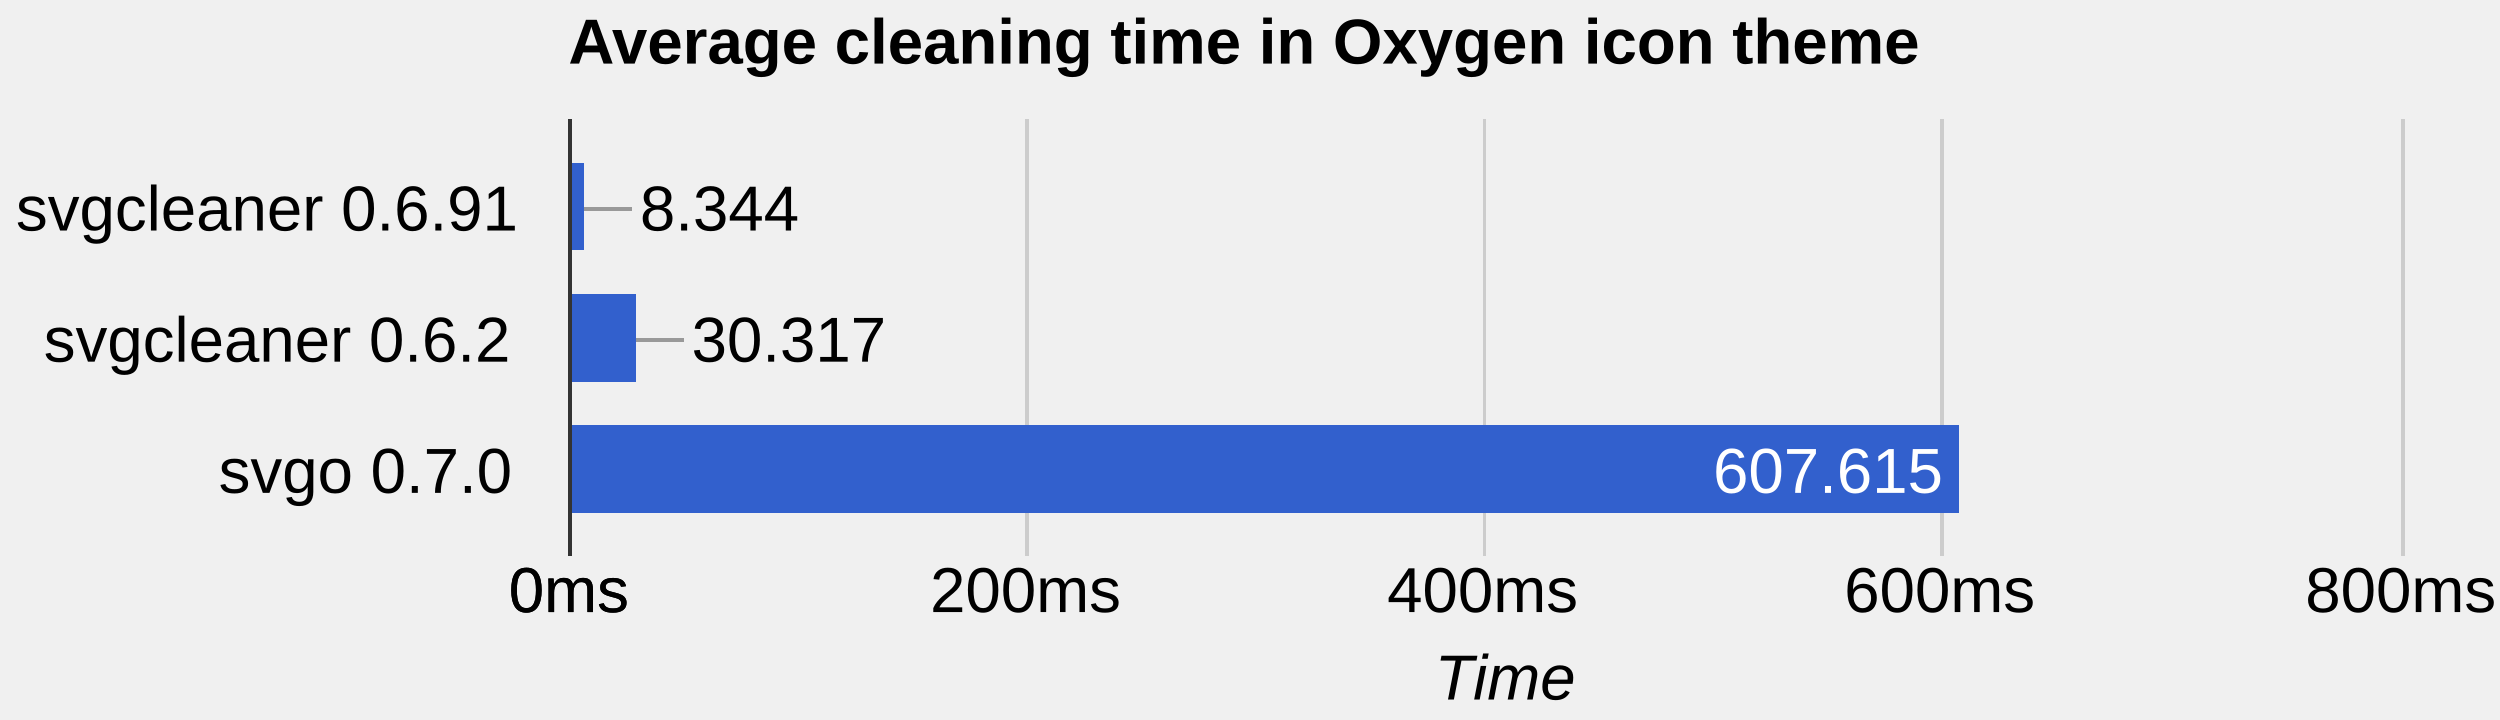
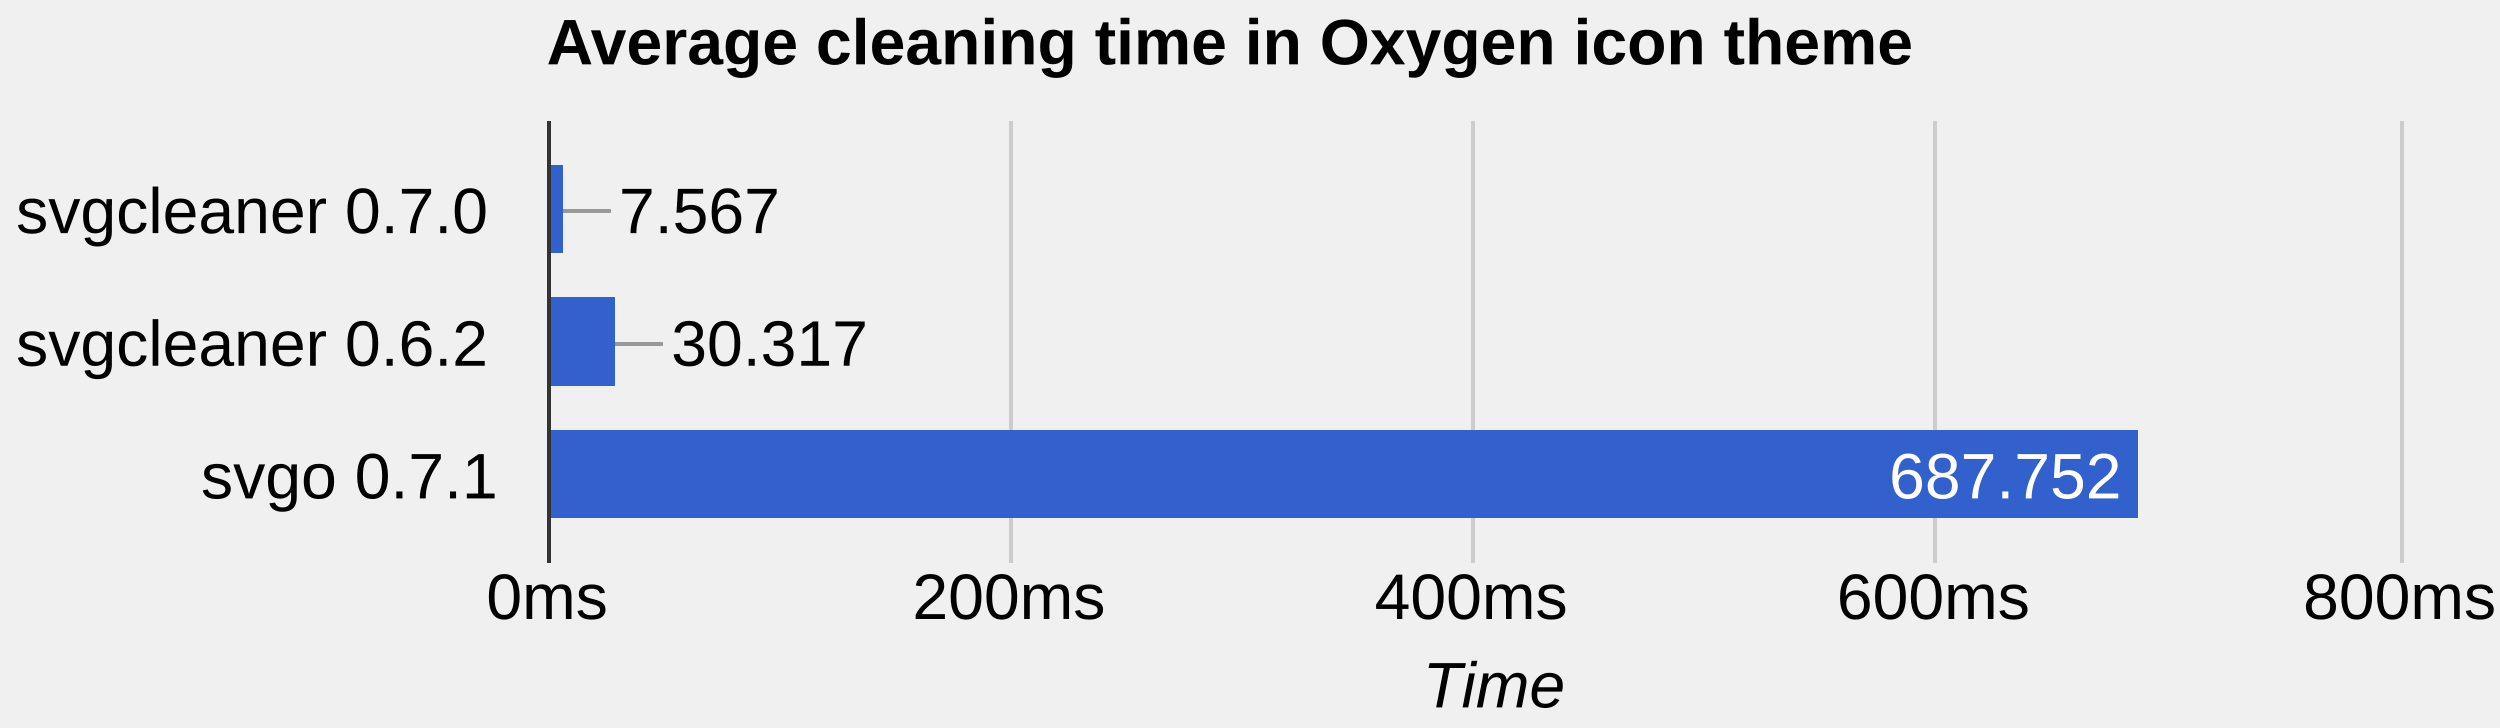
- <svg xmlns="http://www.w3.org/2000/svg" height="181" shape-rendering="crispEdges" width="629">
-   <text font-family="Arial" font-size="16" font-weight="bold" x="143" y="16">
+ <svg xmlns="http://www.w3.org/2000/svg" height="181" shape-rendering="crispEdges" width="622">
+   <text font-family="Arial" font-size="16" font-weight="bold" x="136" y="16">
        Average cleaning time in Oxygen icon theme
    </text>
  <text font-family="Arial" font-size="16" x="4" y="58">
-         svgcleaner 0.6.91
+         svgcleaner 0.7.0
    </text>
-   <text font-family="Arial" font-size="16" x="11" y="91">
+   <text font-family="Arial" font-size="16" x="4" y="91">
        svgcleaner 0.6.2
    </text>
-   <text font-family="Arial" font-size="16" x="55" y="124">
-         svgo 0.7.0
+   <text font-family="Arial" font-size="16" x="50" y="124">
+         svgo 0.7.1
    </text>
-   <rect fill="#ccc" height="110" width="1" x="143" y="30" />
-   <text fill="#000" font-family="Arial" font-size="16" x="128" y="154">
+   <rect fill="#ccc" height="110" width="1" x="136" y="30" />
+   <text fill="#000" font-family="Arial" font-size="16" x="121" y="154">
        0ms
    </text>
-   <rect fill="#ccc" height="110" width="1" x="143" y="30" />
-   <text fill="#000" font-family="Arial" font-size="16" x="128" y="154">
-         0ms
-     </text>
-   <rect fill="#ccc" height="110" width="1" x="258" y="30" />
-   <text fill="#000" font-family="Arial" font-size="16" x="234" y="154">
+   <rect fill="#ccc" height="110" width="1" x="251" y="30" />
+   <text fill="#000" font-family="Arial" font-size="16" x="227" y="154">
        200ms
    </text>
-   <rect fill="#ccc" height="110" width="1" x="373" y="30" />
-   <text fill="#000" font-family="Arial" font-size="16" x="349" y="154">
+   <rect fill="#ccc" height="110" width="1" x="366" y="30" />
+   <text fill="#000" font-family="Arial" font-size="16" x="342" y="154">
        400ms
    </text>
-   <rect fill="#ccc" height="110" width="1" x="488" y="30" />
-   <text fill="#000" font-family="Arial" font-size="16" x="464" y="154">
+   <rect fill="#ccc" height="110" width="1" x="481" y="30" />
+   <text fill="#000" font-family="Arial" font-size="16" x="457" y="154">
        600ms
    </text>
-   <rect fill="#ccc" height="110" width="1" x="604" y="30" />
-   <text fill="#000" font-family="Arial" font-size="16" x="580" y="154">
+   <rect fill="#ccc" height="110" width="1" x="597" y="30" />
+   <text fill="#000" font-family="Arial" font-size="16" x="573" y="154">
        800ms
    </text>
-   <rect fill="#3260cd" height="22" width="4" x="143" y="41" />
-   <rect fill="#999" height="1" width="12" x="147" y="52" />
-   <text fill="#000" font-family="Arial" font-size="16" x="161" y="58">
-         8.344
+   <rect fill="#3260cd" height="22" width="4" x="136" y="41" />
+   <rect fill="#999" height="1" width="12" x="140" y="52" />
+   <text fill="#000" font-family="Arial" font-size="16" x="154" y="58">
+         7.567
    </text>
-   <rect fill="#3260cd" height="22" width="17" x="143" y="74" />
-   <rect fill="#999" height="1" width="12" x="160" y="85" />
-   <text fill="#000" font-family="Arial" font-size="16" x="174" y="91">
+   <rect fill="#3260cd" height="22" width="17" x="136" y="74" />
+   <rect fill="#999" height="1" width="12" x="153" y="85" />
+   <text fill="#000" font-family="Arial" font-size="16" x="167" y="91">
        30.317
    </text>
-   <rect fill="#3260cd" height="22" width="350" x="143" y="107" />
-   <text fill="#fff" font-family="Arial" font-size="16" x="431" y="124">
-         607.615
+   <rect fill="#3260cd" height="22" width="396" x="136" y="107" />
+   <text fill="#fff" font-family="Arial" font-size="16" x="470" y="124">
+         687.752
    </text>
-   <rect fill="#333" height="110" width="1" x="143" y="30" />
-   <text font-family="Arial" font-size="16" font-style="italic" x="361" y="176">
+   <rect fill="#333" height="110" width="1" x="136" y="30" />
+   <text font-family="Arial" font-size="16" font-style="italic" x="354" y="176">
        Time
    </text>
</svg>
